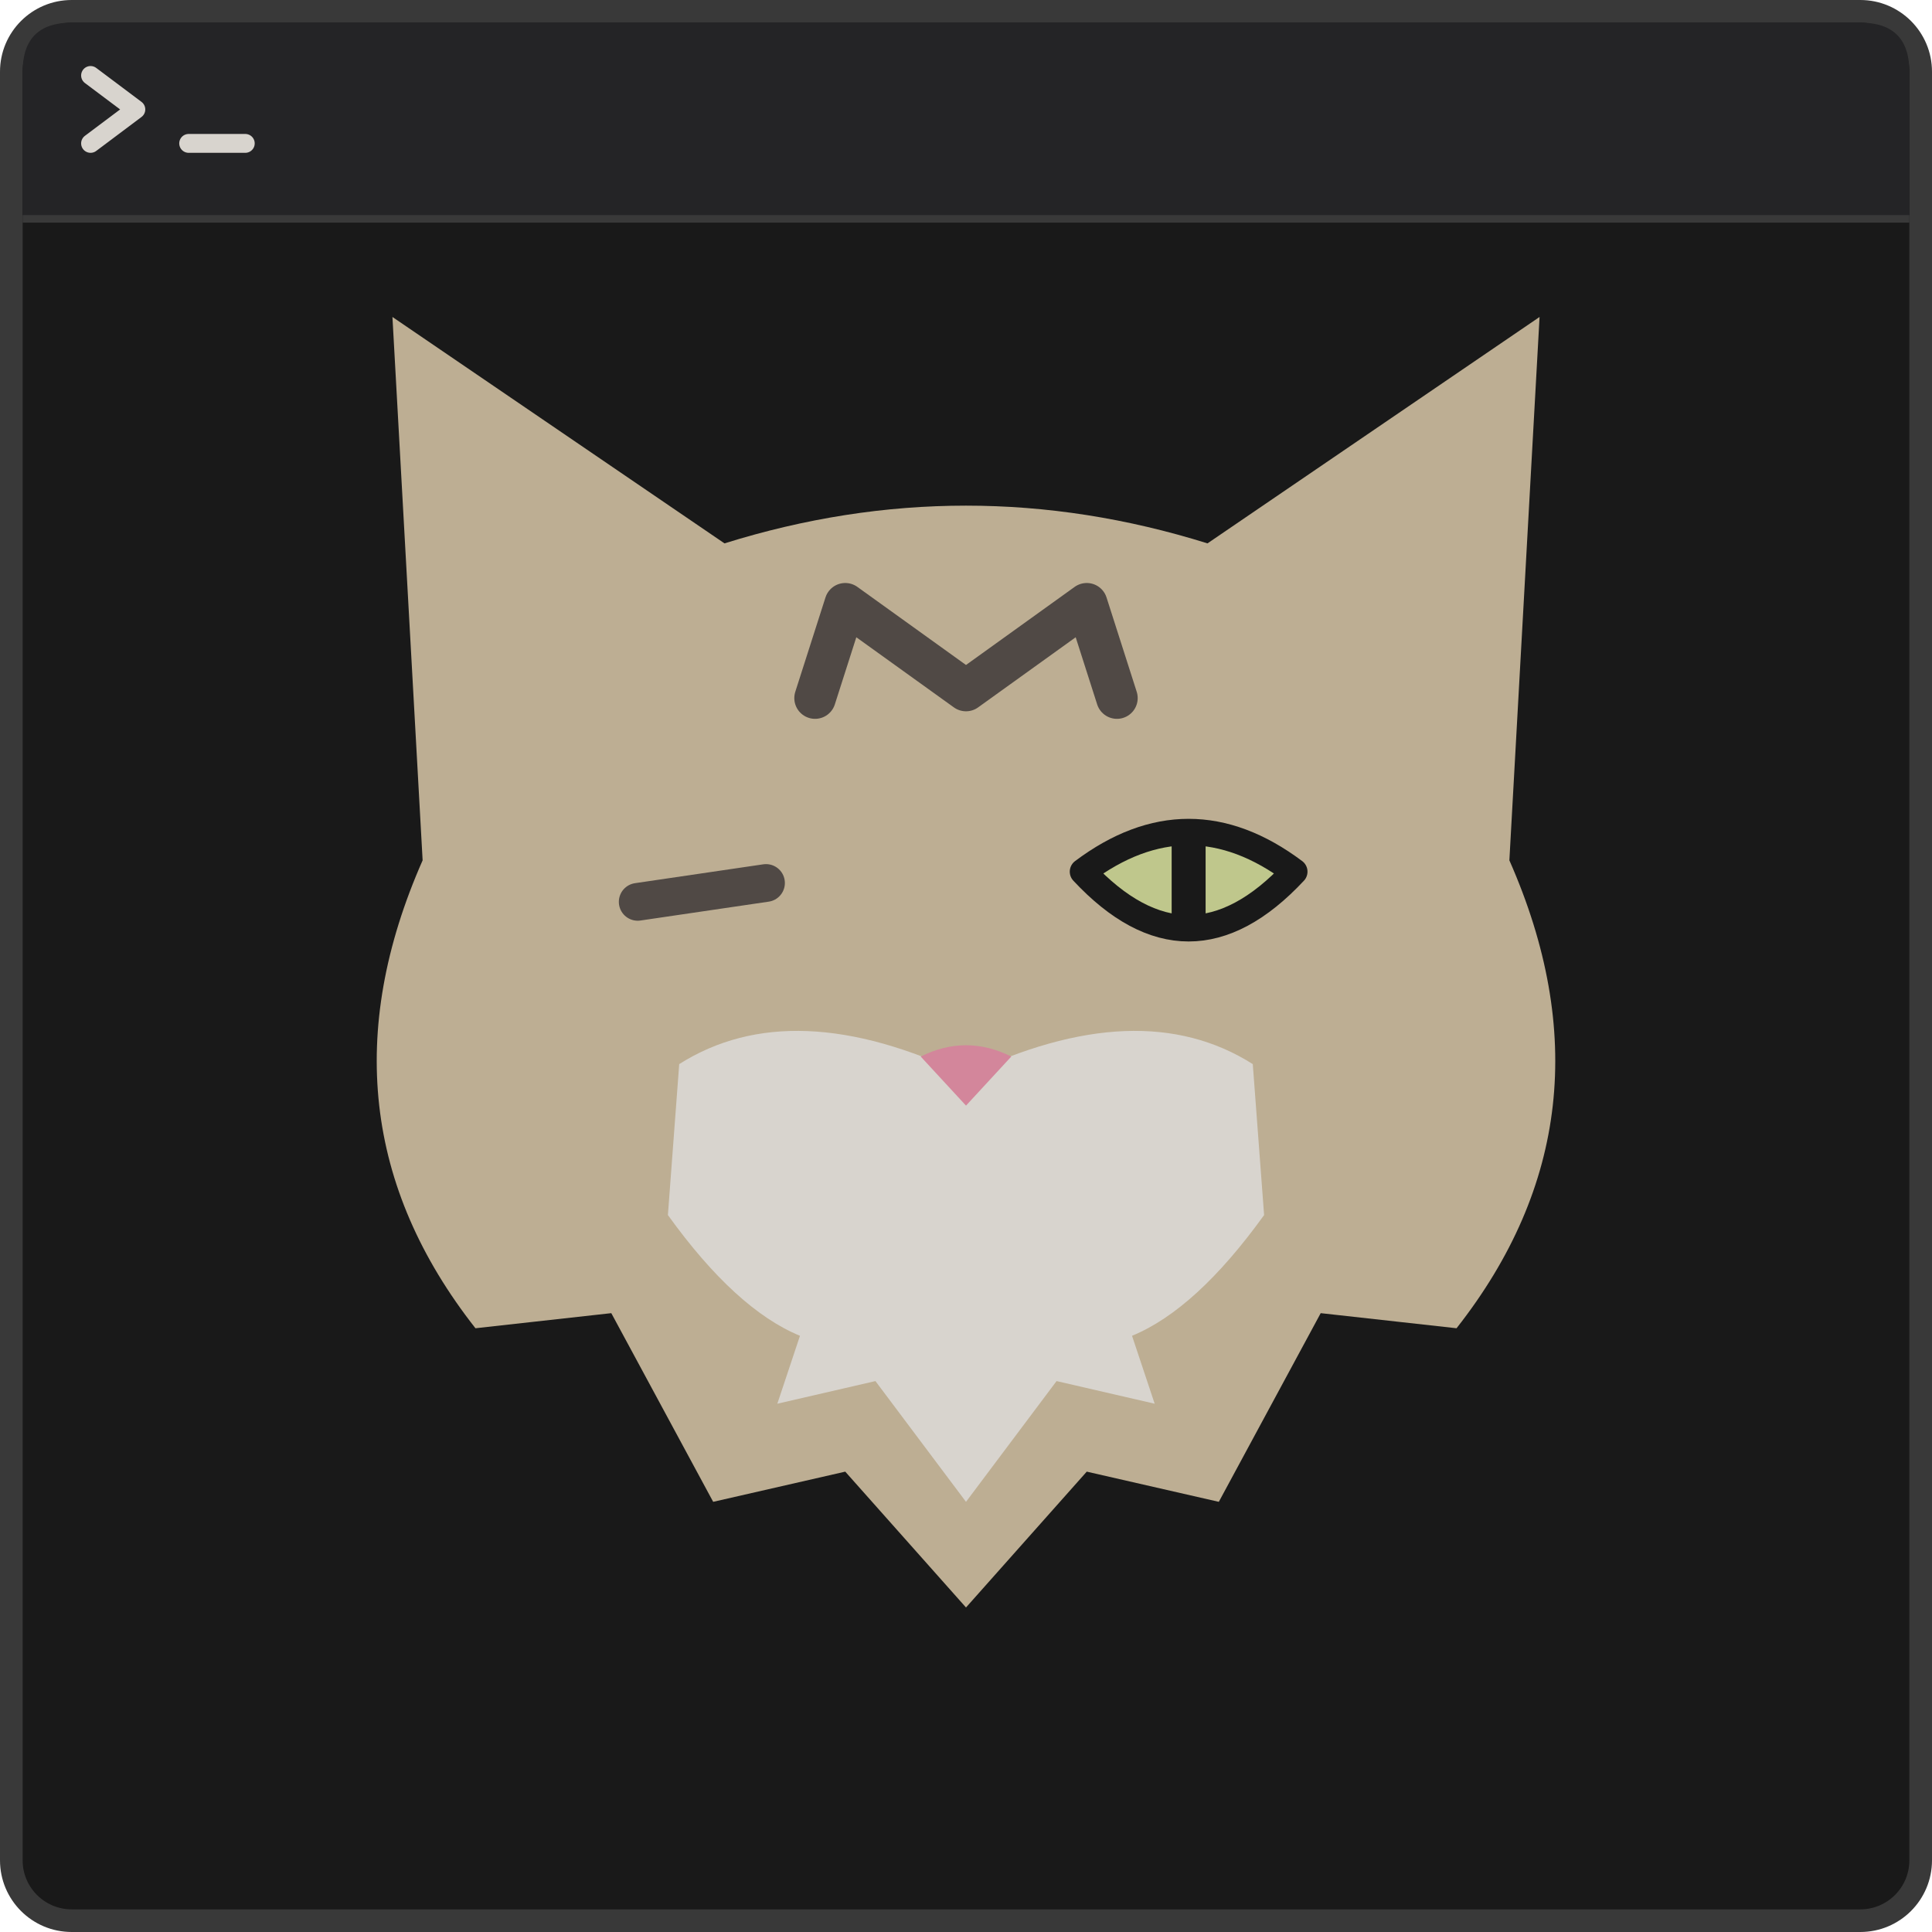
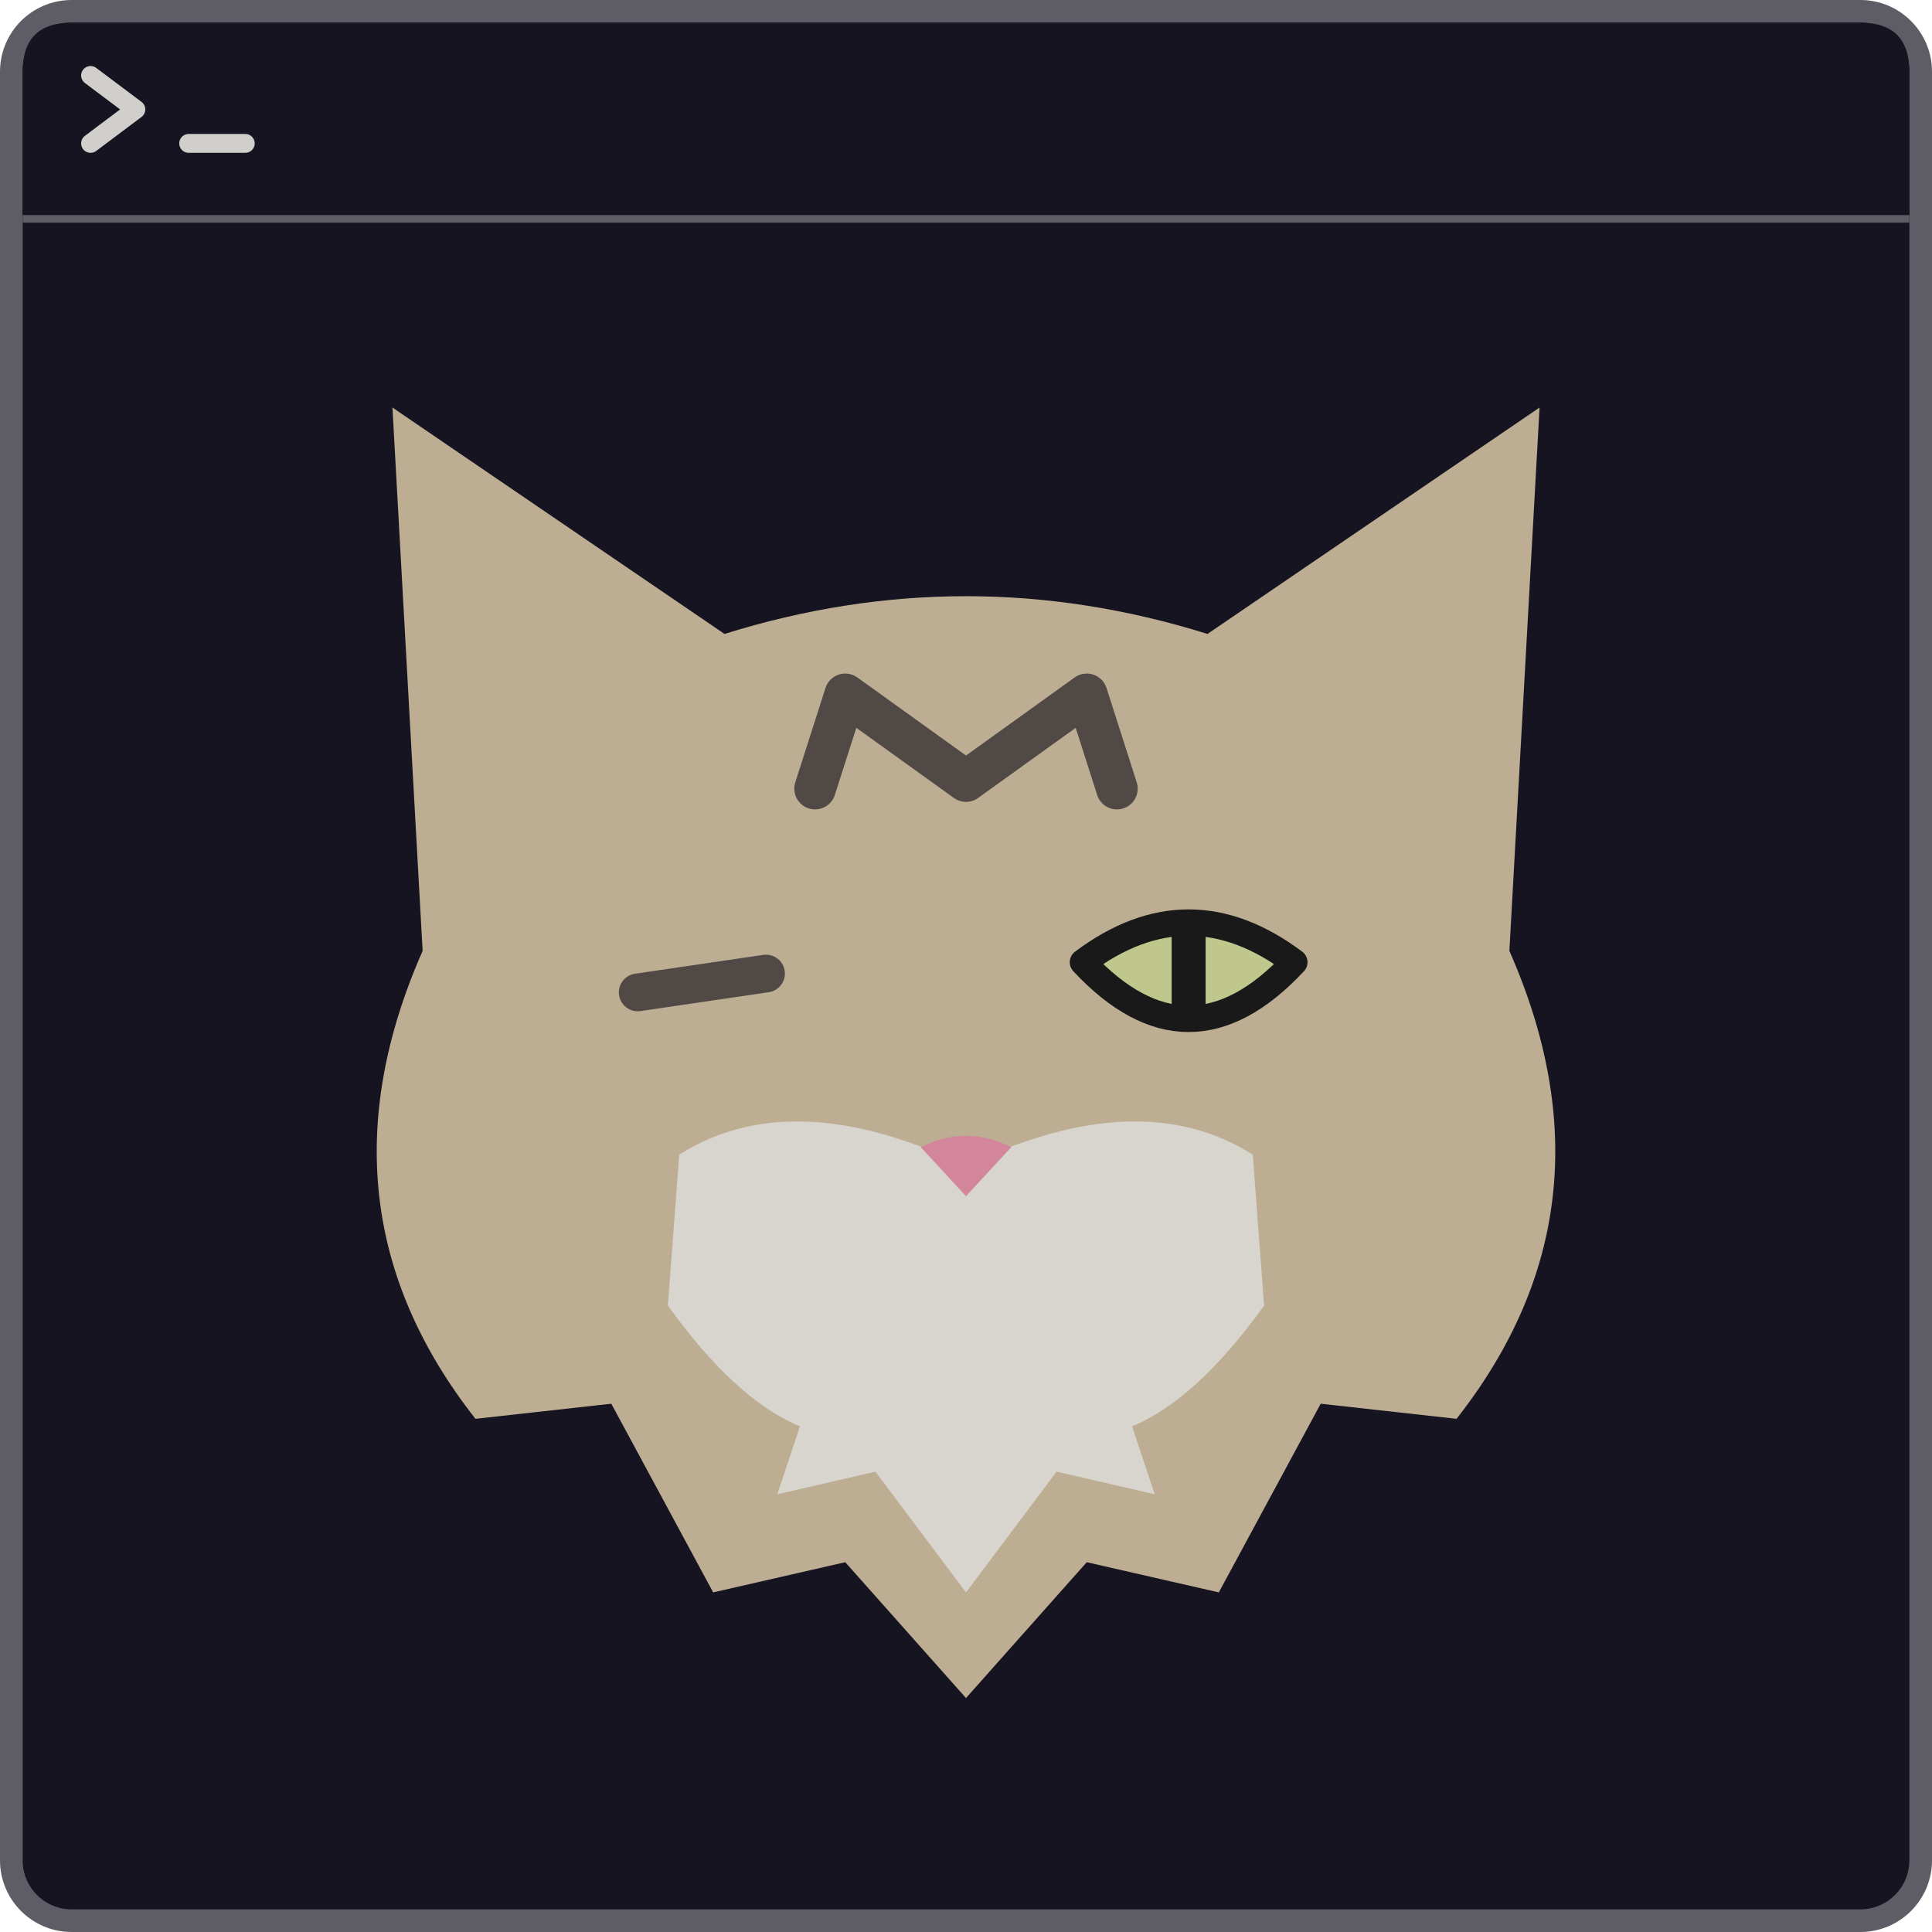
<svg xmlns="http://www.w3.org/2000/svg" width="512" height="512" viewBox="0 0 512 512" role="img" aria-labelledby="title desc">
-   <rect id="terminal-window" x="3" y="3" width="506" height="506" rx="16" fill="#191919" stroke="#393939" stroke-width="6" />
-   <path id="terminal-titlebar" d="M19 6H493Q506 6 506 19V58H6V19Q6 6 19 6Z" fill="#242426" />
-   <path id="terminal-divider" d="M6 58H506" fill="none" stroke="#393939" stroke-width="2" />
-   <path id="terminal-prompt" d="m24 20 12 9-12 9m26 0h15" fill="none" stroke="#d8d4ce" stroke-width="5" stroke-linecap="round" stroke-linejoin="round" />
-   <path id="silhouette" d="M112 228 104 84 192 144Q256 124 320 144L408 84 400 228Q430 296 386 352L350 348 323 398 288 390 256 426 224 390 189 398 162 348 126 352Q82 296 112 228Z" fill="#bdae93" />
-   <path id="cream-ruff" d="M180 282Q210 263 256 285 302 263 332 282L335 322Q317 347 300 354L306 372 280 366 256 398 232 366 206 372 212 354Q195 347 177 322Z" fill="#d8d4ce" />
-   <path id="tabby-m" d="m216 185 8-25 32 23 32-23 8 25" fill="none" stroke="#504945" stroke-width="11" stroke-linecap="round" stroke-linejoin="round" />
-   <path id="eye-closed-viewer-left" d="m169 239 34-5" fill="none" stroke="#504945" stroke-width="10" stroke-linecap="round" />
-   <path id="eye-open-viewer-right" d="M287 231Q315 210 343 231 315 261 287 231Z" fill="#bfc78c" stroke="#191919" stroke-width="7" stroke-linejoin="round" />
-   <path id="pupil-viewer-right" d="M315 222v21" fill="none" stroke="#191919" stroke-width="9" stroke-linecap="round" />
-   <path id="pink-nose" d="M244 280Q256 274 268 280L256 293Z" fill="#d3869b" />
+   <rect id="terminal-window" x="3" y="3" width="506" height="506" rx="16" fill="#171421" stroke="#5e5c64" stroke-width="6" />
+   <path id="terminal-titlebar" d="M19 6H493Q506 6 506 19V58H6V19Q6 6 19 6Z" fill="#171421" />
+   <path id="terminal-divider" d="M6 58H506" fill="none" stroke="#5e5c64" stroke-width="2" />
+   <path id="terminal-prompt" d="m24 20 12 9-12 9m26 0h15" fill="none" stroke="#d0cfcc" stroke-width="5" stroke-linecap="round" stroke-linejoin="round" />
+   <g id="cat-head" transform="translate(0 24)">
+     <path id="silhouette" d="M112 228 104 84 192 144Q256 124 320 144L408 84 400 228Q430 296 386 352L350 348 323 398 288 390 256 426 224 390 189 398 162 348 126 352Q82 296 112 228Z" fill="#bdae93" />
+     <path id="cream-ruff" d="M180 282Q210 263 256 285 302 263 332 282L335 322Q317 347 300 354L306 372 280 366 256 398 232 366 206 372 212 354Q195 347 177 322Z" fill="#d8d4ce" />
+     <path id="tabby-m" d="m216 185 8-25 32 23 32-23 8 25" fill="none" stroke="#504945" stroke-width="11" stroke-linecap="round" stroke-linejoin="round" />
+     <path id="eye-closed-viewer-left" d="m169 239 34-5" fill="none" stroke="#504945" stroke-width="10" stroke-linecap="round" />
+     <path id="eye-open-viewer-right" d="M287 231Q315 210 343 231 315 261 287 231Z" fill="#bfc78c" stroke="#191919" stroke-width="7" stroke-linejoin="round" />
+     <path id="pupil-viewer-right" d="M315 222v21" fill="none" stroke="#191919" stroke-width="9" stroke-linecap="round" />
+     <path id="pink-nose" d="M244 280Q256 274 268 280L256 293Z" fill="#d3869b" />
+   </g>
</svg>
